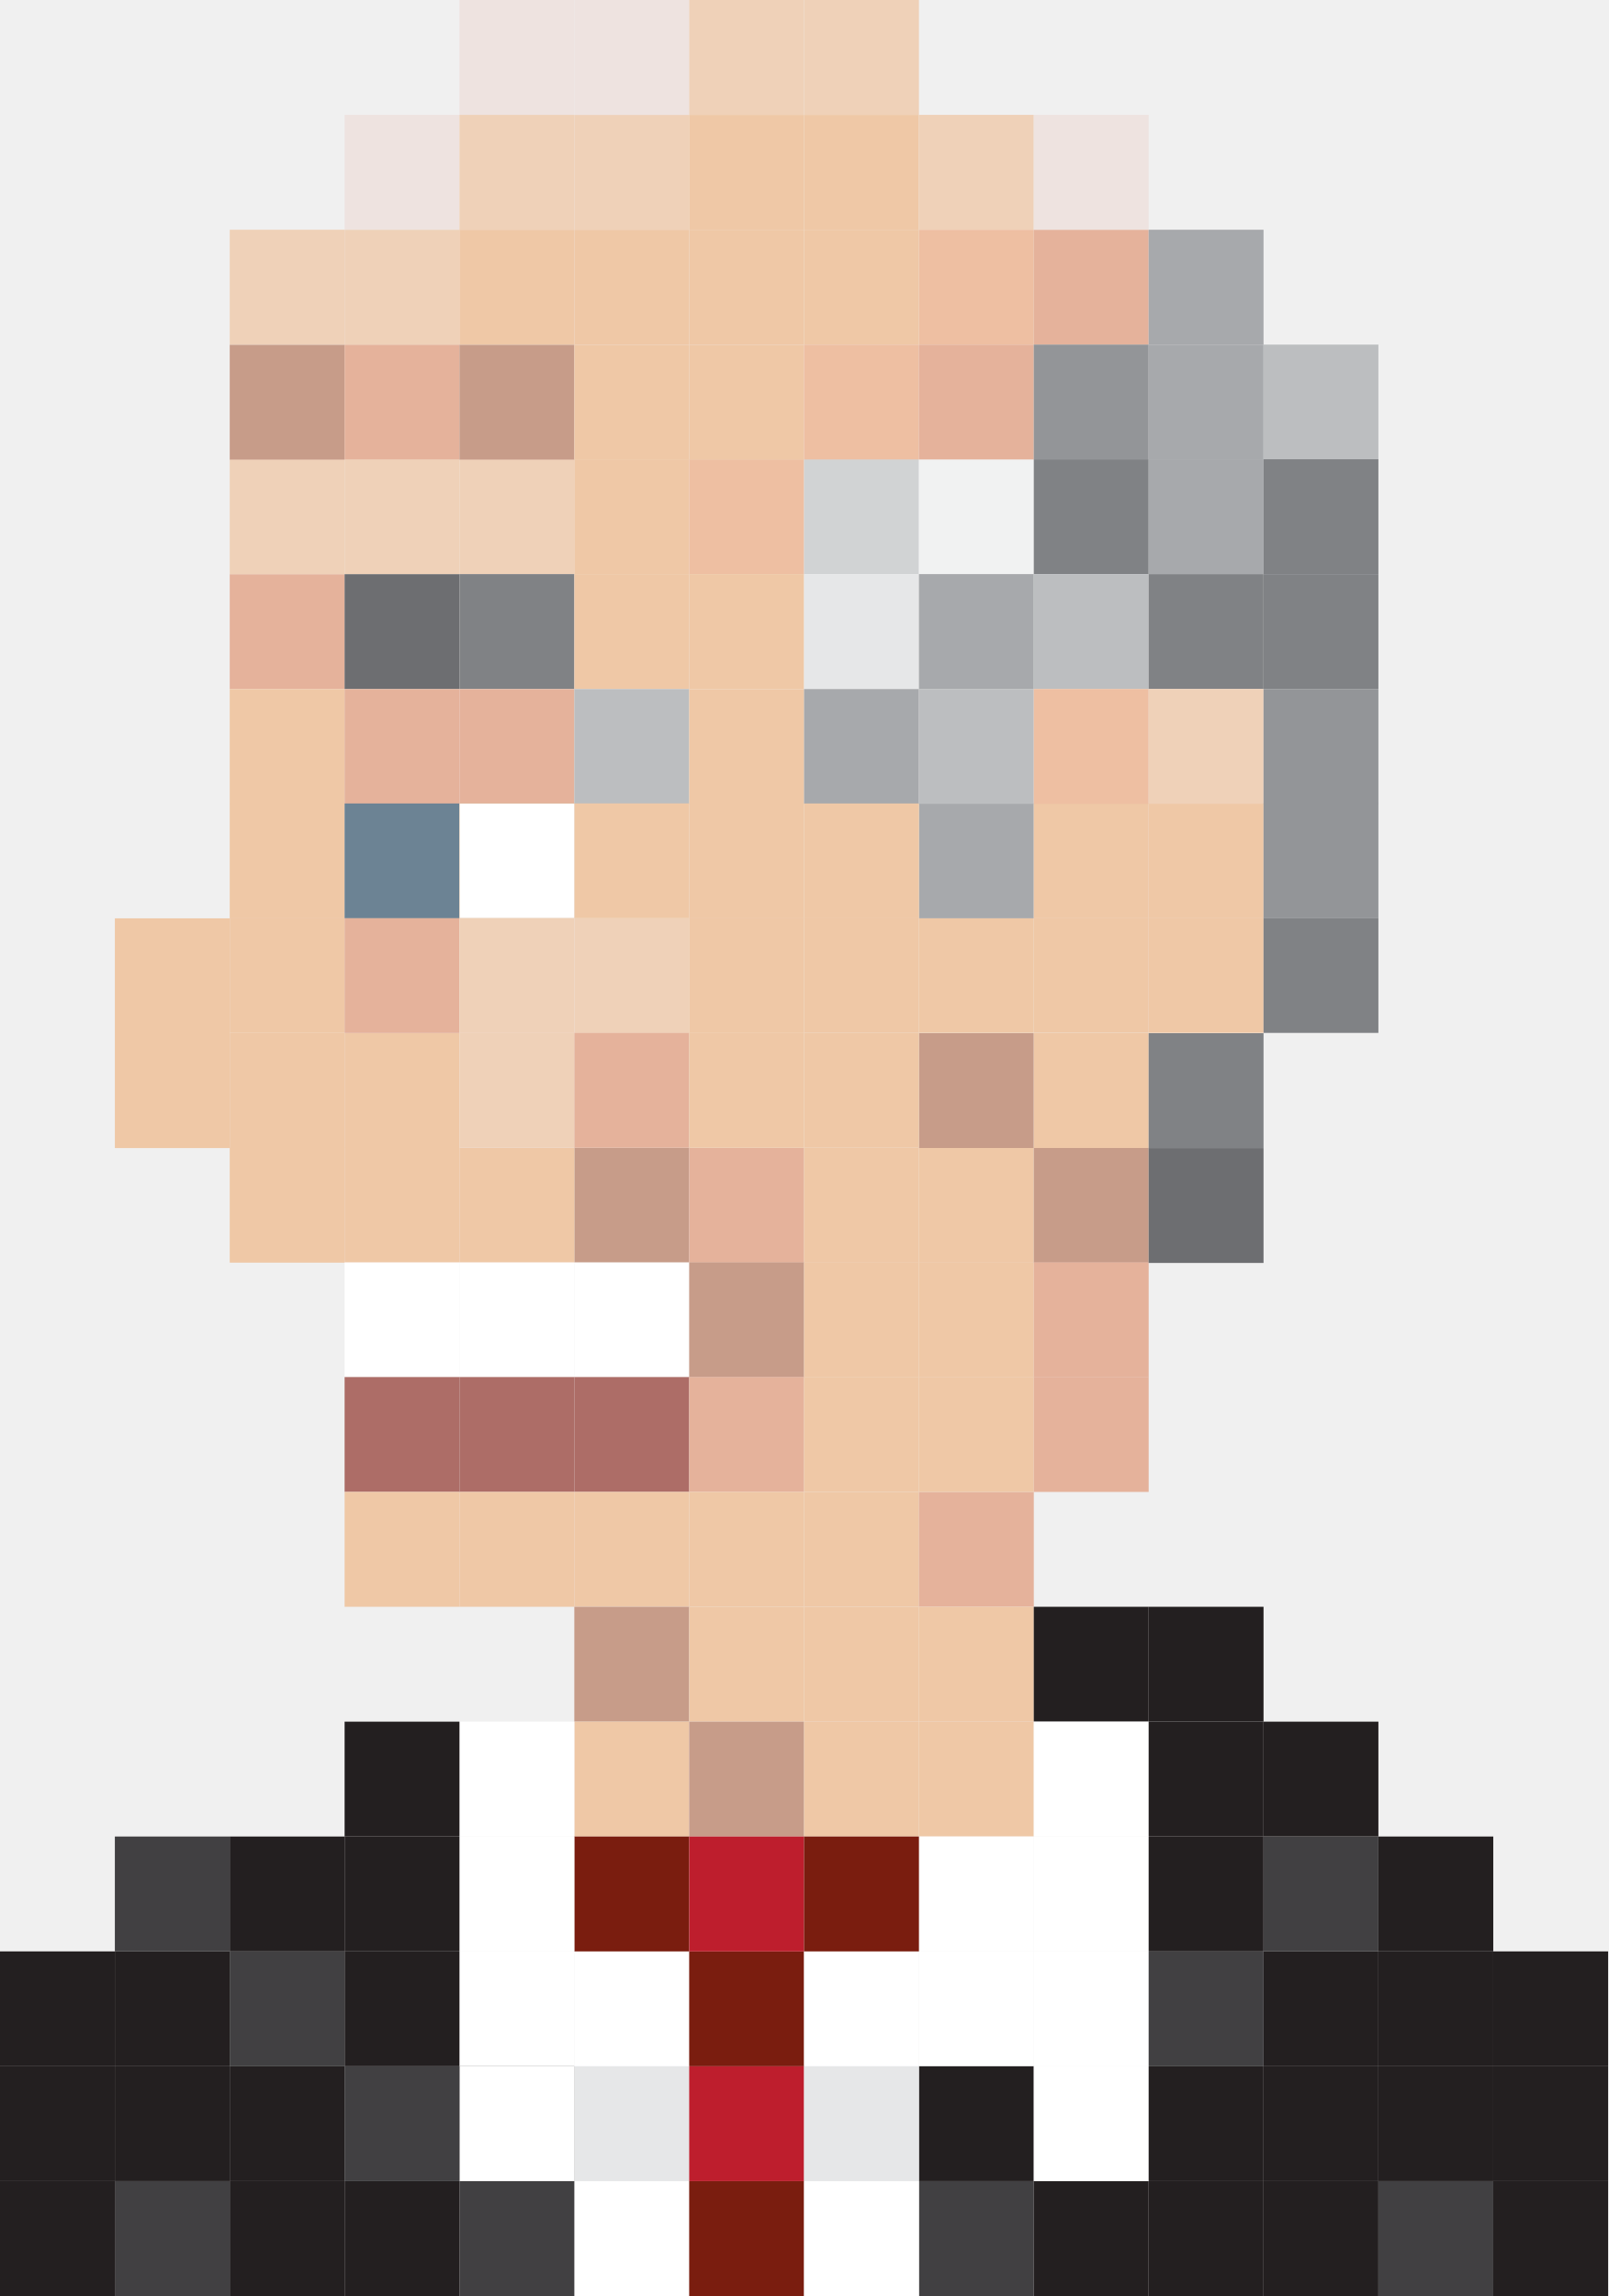
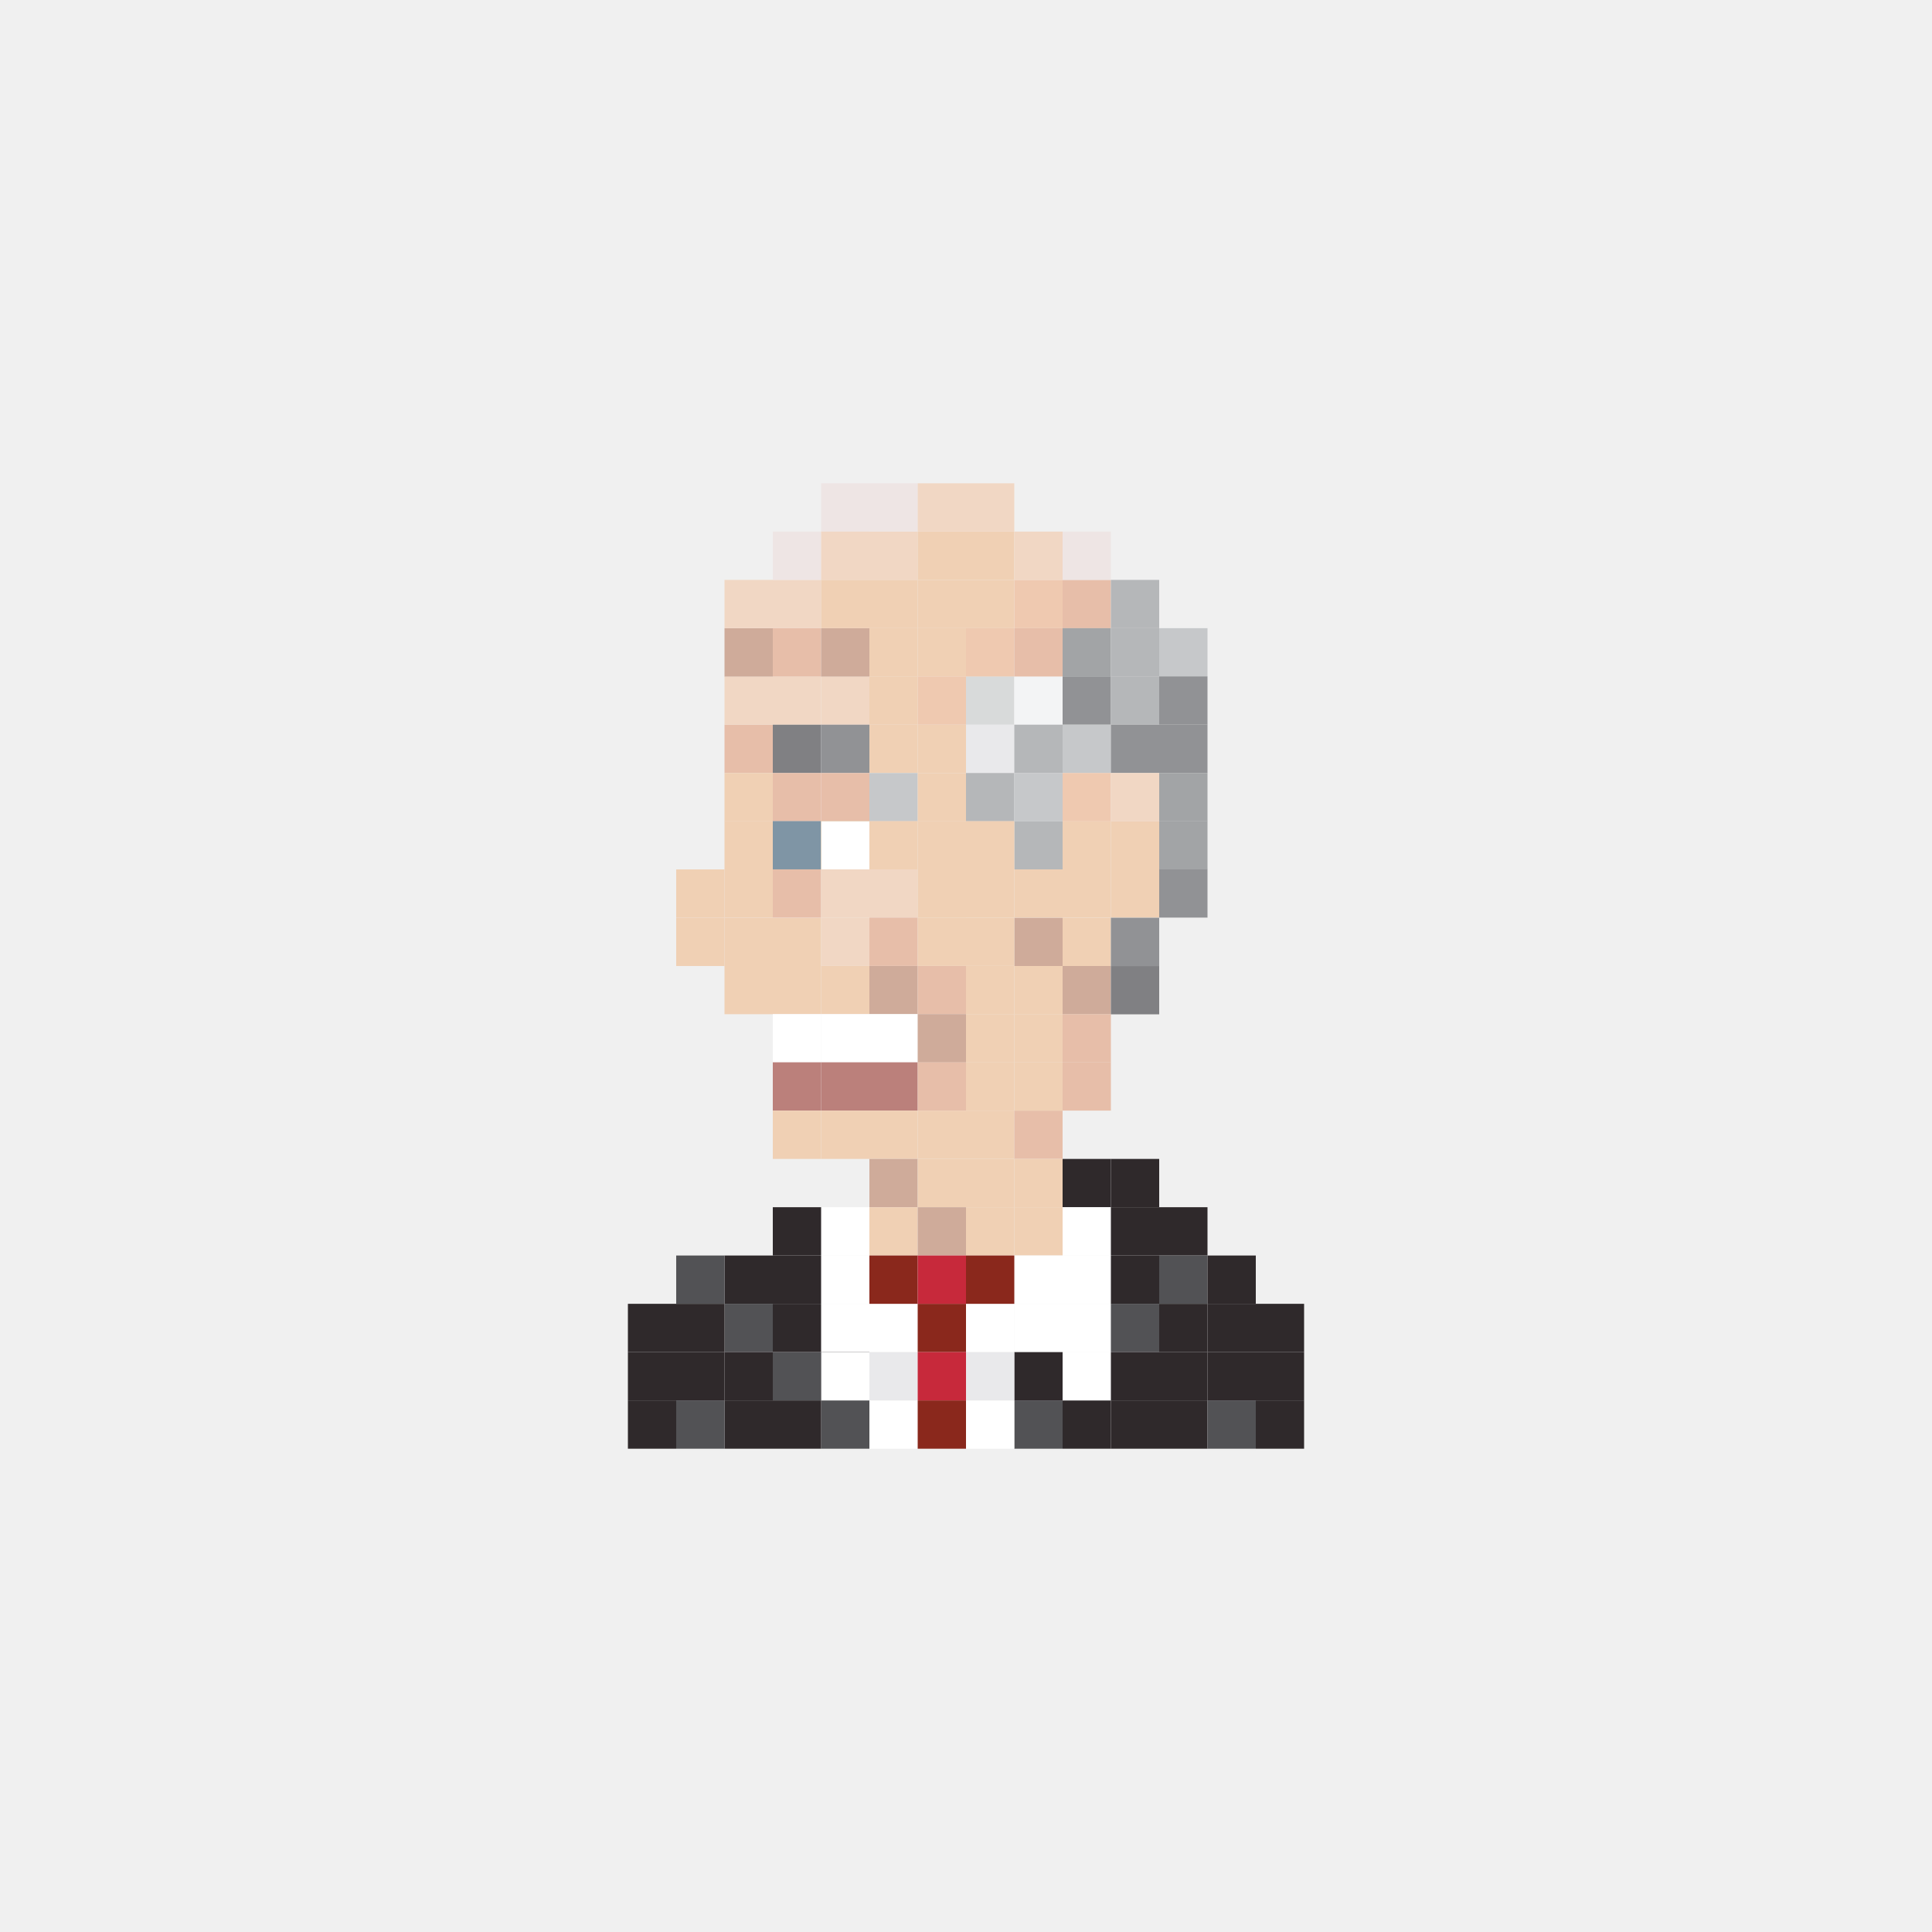
- <svg xmlns="http://www.w3.org/2000/svg" version="1.1" id="Layer_1" x="0px" y="0px" width="21px" height="29.982px" viewBox="0 0 21 29.982" enable-background="new 0 0 21 29.982" xml:space="preserve">
+ <svg xmlns="http://www.w3.org/2000/svg" version="1.1" id="Layer_1" x="0px" y="0px" width="300px" height="300px" viewBox="0 0 300 300" enable-background="new 0 0 300 300" xml:space="preserve">
  <g>
-     <rect x="4.5" y="5.998" fill="#EFD1B8" width="1.5" height="1.5" />
-     <rect x="6" y="5.998" fill="#EFD1B8" width="1.5" height="1.5" />
-     <rect x="7.5" y="5.998" fill="#EFC8A6" width="1.5" height="1.5" />
-     <rect x="9" y="5.998" fill="#EEBFA2" width="1.5" height="1.5" />
-     <rect x="10.5" y="5.997" fill="#D1D3D4" width="1.5" height="1.5" />
-     <rect x="3" y="7.498" fill="#E5B29B" width="1.5" height="1.5" />
-     <rect x="4.5" y="7.498" fill="#6D6E71" width="1.5" height="1.5" />
-     <rect x="6" y="7.497" fill="#808285" width="1.5" height="1.5" />
-     <rect x="7.5" y="7.497" fill="#EFC8A6" width="1.5" height="1.5" />
-     <rect x="9" y="7.497" fill="#EFC8A6" width="1.5" height="1.5" />
-     <rect x="10.5" y="7.498" fill="#E6E7E8" width="1.5" height="1.5" />
-     <rect x="3" y="8.998" fill="#EFC8A6" width="1.5" height="1.5" />
-     <rect x="4.5" y="8.998" fill="#E5B29B" width="1.5" height="1.5" />
-     <rect x="3" y="10.492" fill="#EFC8A6" width="1.5" height="1.5" />
-     <rect x="4.5" y="10.492" fill="#6C8394" width="1.5" height="1.5" />
-     <rect x="3" y="11.99" fill="#EFC8A6" width="1.5" height="1.5" />
-     <rect x="4.5" y="11.99" fill="#E5B29B" width="1.5" height="1.5" />
-     <rect x="3" y="13.492" fill="#EFC8A6" width="1.5" height="1.5" />
-     <rect x="4.5" y="13.492" fill="#EFC8A6" width="1.5" height="1.5" />
-     <rect x="3" y="14.988" fill="#EFC8A6" width="1.5" height="1.5" />
-     <rect x="1.5" y="13.492" fill="#EFC8A6" width="1.5" height="1.5" />
-     <rect x="1.5" y="11.992" fill="#EFC8A6" width="1.5" height="1.5" />
-     <rect x="4.5" y="14.988" fill="#EFC8A6" width="1.5" height="1.5" />
-     <rect x="7.5" y="14.988" fill="#C79C89" width="1.5" height="1.5" />
-     <rect x="6" y="14.988" fill="#EFC8A6" width="1.5" height="1.5" />
-     <rect x="9" y="14.988" fill="#E5B29B" width="1.5" height="1.5" />
-     <rect x="12" y="14.988" fill="#EFC8A6" width="1.5" height="1.5" />
-     <rect x="10.5" y="14.988" fill="#EFC8A6" width="1.5" height="1.5" />
-     <rect x="7.5" y="16.485" fill="#FFFFFF" width="1.5" height="1.5" />
-     <rect x="6" y="16.485" fill="#FFFFFF" width="1.5" height="1.5" />
-     <rect x="4.5" y="16.485" fill="#FFFFFF" width="1.5" height="1.5" />
-     <rect x="9" y="16.485" fill="#C79C89" width="1.5" height="1.5" />
-     <rect x="10.5" y="16.485" fill="#EFC8A6" width="1.5" height="1.5" />
-     <rect x="7.5" y="17.982" fill="#AD6D67" width="1.5" height="1.5" />
-     <rect x="6" y="17.982" fill="#AD6D67" width="1.5" height="1.5" />
-     <rect x="9" y="17.982" fill="#E5B29B" width="1.5" height="1.5" />
-     <rect x="10.5" y="17.982" fill="#EFC8A6" width="1.5" height="1.5" />
-     <rect x="7.5" y="19.482" fill="#EFC8A6" width="1.5" height="1.5" />
-     <rect x="6" y="19.482" fill="#EFC8A6" width="1.5" height="1.5" />
-     <rect x="4.5" y="17.982" fill="#AD6D67" width="1.5" height="1.5" />
-     <rect x="4.5" y="19.482" fill="#EFC8A6" width="1.5" height="1.5" />
-     <rect x="9" y="19.482" fill="#EFC8A6" width="1.5" height="1.5" />
-     <rect x="7.5" y="20.982" fill="#C79C89" width="1.5" height="1.5" />
-     <rect x="9" y="20.982" fill="#EFC8A6" width="1.5" height="1.5" />
-     <rect x="7.5" y="22.482" fill="#EFC8A6" width="1.5" height="1.5" />
-     <rect x="9" y="22.482" fill="#C79C89" width="1.5" height="1.5" />
-     <rect x="10.5" y="20.982" fill="#EFC8A6" width="1.5" height="1.5" />
-     <rect x="10.5" y="19.482" fill="#EFC8A6" width="1.5" height="1.5" />
-     <rect x="12" y="19.482" fill="#E5B29B" width="1.5" height="1.5" />
-     <rect x="12" y="20.982" fill="#EFC8A6" width="1.5" height="1.5" />
-     <rect x="13.5" y="20.982" fill="#231F20" width="1.5" height="1.5" />
-     <rect x="15" y="20.982" fill="#231F20" width="1.5" height="1.5" />
-     <rect x="12" y="22.482" fill="#EFC8A6" width="1.5" height="1.5" />
-     <rect x="10.5" y="22.482" fill="#EFC8A6" width="1.5" height="1.5" />
-     <rect x="6" y="22.482" fill="#FFFFFF" width="1.5" height="1.5" />
-     <rect x="4.5" y="22.482" fill="#231F20" width="1.5" height="1.5" />
-     <rect x="13.5" y="22.482" fill="#FFFFFF" width="1.5" height="1.5" />
-     <rect x="15" y="22.482" fill="#231F20" width="1.5" height="1.5" />
-     <rect x="16.5" y="22.482" fill="#231F20" width="1.5" height="1.5" />
-     <rect x="7.5" y="25.482" fill="#FFFFFF" width="1.5" height="1.5" />
-     <rect x="9" y="25.482" fill="#7A1D0F" width="1.5" height="1.5" />
-     <rect x="12" y="25.482" fill="#FFFFFF" width="1.5" height="1.5" />
-     <rect x="10.5" y="25.482" fill="#FFFFFF" width="1.5" height="1.5" />
-     <rect x="6" y="25.482" fill="#FFFFFF" width="1.5" height="1.5" />
-     <rect x="6" y="26.982" fill="#231F20" width="1.5" height="1.5" />
-     <rect x="4.5" y="25.482" fill="#231F20" width="1.5" height="1.5" />
-     <rect x="3" y="25.482" fill="#414042" width="1.5" height="1.5" />
-     <rect x="13.5" y="25.482" fill="#FFFFFF" width="1.5" height="1.5" />
-     <rect x="15" y="25.482" fill="#414042" width="1.5" height="1.5" />
-     <rect x="16.5" y="25.482" fill="#231F20" width="1.5" height="1.5" />
-     <rect x="18" y="25.482" fill="#231F20" width="1.5" height="1.5" />
-     <rect x="7.5" y="28.482" fill="#FFFFFF" width="1.5" height="1.5" />
-     <rect x="9" y="28.482" fill="#7A1D0F" width="1.5" height="1.5" />
-     <rect x="12" y="28.482" fill="#414042" width="1.5" height="1.5" />
-     <rect x="10.5" y="28.482" fill="#FFFFFF" width="1.5" height="1.5" />
-     <rect x="6" y="28.482" fill="#414042" width="1.5" height="1.5" />
-     <rect x="4.5" y="28.482" fill="#231F20" width="1.5" height="1.5" />
-     <rect x="3" y="28.482" fill="#231F20" width="1.5" height="1.5" />
-     <rect x="13.5" y="28.482" fill="#231F20" width="1.5" height="1.5" />
-     <rect x="15" y="28.482" fill="#231F20" width="1.5" height="1.5" />
-     <rect x="16.5" y="28.482" fill="#231F20" width="1.5" height="1.5" />
-     <rect x="18" y="28.482" fill="#414042" width="1.5" height="1.5" />
-     <rect x="7.5" y="23.982" fill="#7A1D0F" width="1.5" height="1.5" />
-     <rect x="9" y="23.982" fill="#BE1E2D" width="1.5" height="1.5" />
-     <rect x="12" y="23.982" fill="#FFFFFF" width="1.5" height="1.5" />
-     <rect x="10.5" y="23.982" fill="#7A1D0F" width="1.5" height="1.5" />
-     <rect x="6" y="23.982" fill="#FFFFFF" width="1.5" height="1.5" />
-     <rect x="4.5" y="23.982" fill="#231F20" width="1.5" height="1.5" />
-     <rect x="3" y="23.982" fill="#231F20" width="1.5" height="1.5" />
-     <rect x="13.5" y="23.982" fill="#FFFFFF" width="1.5" height="1.5" />
-     <rect x="15" y="23.982" fill="#231F20" width="1.5" height="1.5" />
-     <rect x="16.5" y="23.982" fill="#414042" width="1.5" height="1.5" />
-     <rect x="18" y="23.982" fill="#231F20" width="1.5" height="1.5" />
-     <rect x="7.5" y="26.982" fill="#E6E7E8" width="1.5" height="1.5" />
-     <rect x="9" y="26.982" fill="#BE1E2D" width="1.5" height="1.5" />
-     <rect x="12" y="26.982" fill="#231F20" width="1.5" height="1.5" />
-     <rect x="10.5" y="26.982" fill="#E6E7E8" width="1.5" height="1.5" />
-     <rect x="6" y="26.982" fill="#FFFFFF" width="1.5" height="1.5" />
-     <rect x="4.5" y="26.982" fill="#414042" width="1.5" height="1.5" />
-     <rect x="3" y="26.982" fill="#231F20" width="1.5" height="1.5" />
-     <rect x="1.5" y="25.482" fill="#231F20" width="1.5" height="1.5" />
-     <rect x="1.5" y="23.982" fill="#414042" width="1.5" height="1.5" />
-     <rect x="1.5" y="28.482" fill="#414042" width="1.5" height="1.5" />
-     <rect x="1.5" y="26.982" fill="#231F20" width="1.5" height="1.5" />
-     <rect y="25.482" fill="#231F20" width="1.5" height="1.5" />
-     <rect y="28.482" fill="#231F20" width="1.5" height="1.5" />
-     <rect y="26.982" fill="#231F20" width="1.5" height="1.5" />
-     <rect x="13.5" y="26.982" fill="#FFFFFF" width="1.5" height="1.5" />
-     <rect x="15" y="26.982" fill="#231F20" width="1.5" height="1.5" />
-     <rect x="16.5" y="26.982" fill="#231F20" width="1.5" height="1.5" />
-     <rect x="18" y="26.982" fill="#231F20" width="1.5" height="1.5" />
-     <rect x="19.5" y="25.482" fill="#231F20" width="1.5" height="1.5" />
-     <rect x="19.5" y="28.482" fill="#231F20" width="1.5" height="1.5" />
-     <rect x="19.5" y="26.982" fill="#231F20" width="1.5" height="1.5" />
-     <rect x="13.5" y="14.988" fill="#C79C89" width="1.5" height="1.5" />
-     <rect x="12" y="13.491" fill="#C79C89" width="1.5" height="1.5" />
-     <rect x="13.5" y="13.491" fill="#EFC8A6" width="1.5" height="1.5" />
-     <rect x="12" y="17.982" fill="#EFC8A6" width="1.5" height="1.5" />
-     <rect x="13.5" y="17.982" fill="#E5B29B" width="1.5" height="1.5" />
-     <rect x="12" y="16.485" fill="#EFC8A6" width="1.5" height="1.5" />
-     <rect x="13.5" y="16.485" fill="#E5B29B" width="1.5" height="1.5" />
-     <rect x="12" y="11.988" fill="#EFC8A6" width="1.5" height="1.5" />
-     <rect x="13.5" y="11.988" fill="#EFC8A6" width="1.5" height="1.5" />
-     <rect x="12" y="10.491" fill="#A7A9AC" width="1.5" height="1.5" />
-     <rect x="13.5" y="10.491" fill="#EFC8A6" width="1.5" height="1.5" />
-     <rect x="15" y="11.988" fill="#EFC8A6" width="1.5" height="1.5" />
-     <rect x="15" y="10.491" fill="#EFC8A6" width="1.5" height="1.5" />
-     <rect x="6" y="8.998" fill="#E5B29B" width="1.5" height="1.5" />
-     <rect x="7.5" y="8.998" fill="#BCBEC0" width="1.5" height="1.5" />
-     <rect x="9" y="8.998" fill="#EFC8A6" width="1.5" height="1.5" />
-     <rect x="10.5" y="8.998" fill="#A7A9AC" width="1.5" height="1.5" />
-     <rect x="6" y="10.491" fill="#AA6D2D" width="1.5" height="1.5" />
-     <rect x="7.5" y="10.491" fill="#EFC8A6" width="1.5" height="1.5" />
-     <rect x="6" y="10.491" fill="#FFFFFF" width="1.5" height="1.5" />
-     <rect x="9" y="10.492" fill="#EFC8A6" width="1.5" height="1.5" />
-     <rect x="10.5" y="10.492" fill="#EFC8A6" width="1.5" height="1.5" />
-     <rect x="6" y="11.99" fill="#EFD1B8" width="1.5" height="1.5" />
-     <rect x="7.5" y="11.99" fill="#EFD1B8" width="1.5" height="1.5" />
-     <rect x="9" y="11.99" fill="#EFC8A6" width="1.5" height="1.5" />
-     <rect x="10.5" y="11.988" fill="#EFC8A6" width="1.5" height="1.5" />
-     <rect x="6" y="13.488" fill="#EFD1B8" width="1.5" height="1.5" />
-     <rect x="7.5" y="13.488" fill="#E5B29B" width="1.5" height="1.5" />
-     <rect x="9" y="13.488" fill="#EFC8A6" width="1.5" height="1.5" />
-     <rect x="10.5" y="13.488" fill="#EFC8A6" width="1.5" height="1.5" />
-     <rect x="12" y="5.997" fill="#F1F2F2" width="1.5" height="1.5" />
-     <rect x="13.5" y="5.997" fill="#808285" width="1.5" height="1.5" />
-     <rect x="3" y="5.998" fill="#EFD1B8" width="1.5" height="1.5" />
-     <rect x="3" y="4.501" fill="#C79C89" width="1.5" height="1.501" />
-     <rect x="3" y="3" fill="#EFD1B8" width="1.5" height="1.5" />
-     <rect x="4.5" y="4.5" fill="#E5B29B" width="1.5" height="1.5" />
-     <rect x="6" y="4.501" fill="#C79C89" width="1.5" height="1.501" />
-     <rect x="7.5" y="4.501" fill="#EFC8A6" width="1.5" height="1.501" />
-     <rect x="9" y="4.501" fill="#EFC8A6" width="1.5" height="1.501" />
-     <rect x="10.5" y="4.5" fill="#EEBFA2" width="1.5" height="1.5" />
-     <rect x="12" y="4.5" fill="#E5B29B" width="1.5" height="1.5" />
-     <rect x="4.5" y="3" fill="#EFD1B8" width="1.5" height="1.5" />
-     <rect x="4.5" y="1.5" fill="#EEE3E0" width="1.5" height="1.5" />
-     <rect x="6" fill="#EEE3E0" width="1.5" height="1.5" />
-     <rect x="6" y="1.5" fill="#EFD1B8" width="1.5" height="1.5" />
-     <rect x="7.5" y="1.5" fill="#EFD1B8" width="1.5" height="1.5" />
-     <rect x="9" y="1.5" fill="#EFC8A6" width="1.5" height="1.5" />
-     <rect x="10.5" y="1.5" fill="#EFC8A6" width="1.5" height="1.5" />
-     <rect x="12" y="3" fill="#EEBFA2" width="1.5" height="1.5" />
-     <rect x="12" y="1.5" fill="#EFD1B8" width="1.5" height="1.5" />
-     <rect x="7.5" fill="#EEE3E0" width="1.5" height="1.5" />
-     <rect x="9" fill="#EFD1B8" width="1.5" height="1.5" />
-     <rect x="10.5" fill="#EFD1B8" width="1.5" height="1.5" />
-     <rect x="13.5" y="3" fill="#E5B29B" width="1.5" height="1.5" />
-     <rect x="6" y="3" fill="#EFC8A6" width="1.5" height="1.5" />
-     <rect x="7.5" y="3" fill="#EFC8A6" width="1.5" height="1.5" />
-     <rect x="9" y="3" fill="#EFC8A6" width="1.5" height="1.5" />
-     <rect x="10.5" y="3" fill="#EFC8A6" width="1.5" height="1.5" />
-     <rect x="13.5" y="4.5" fill="#939598" width="1.5" height="1.5" />
-     <rect x="12" y="7.497" fill="#A7A9AC" width="1.5" height="1.5" />
-     <rect x="13.5" y="7.497" fill="#BCBEC0" width="1.5" height="1.5" />
-     <rect x="12" y="8.997" fill="#BCBEC0" width="1.5" height="1.5" />
-     <rect x="13.5" y="8.997" fill="#EEBFA2" width="1.5" height="1.5" />
-     <rect x="15" y="5.997" fill="#A7A9AC" width="1.5" height="1.5" />
-     <rect x="15" y="4.5" fill="#A7A9AC" width="1.5" height="1.5" />
-     <rect x="16.5" y="4.5" fill="#BCBEC0" width="1.5" height="1.5" />
-     <rect x="15" y="3" fill="#A7A9AC" width="1.5" height="1.5" />
-     <rect x="13.5" y="1.5" fill="#EEE3E0" width="1.5" height="1.5" />
-     <rect x="15" y="7.497" fill="#808285" width="1.5" height="1.5" />
-     <rect x="16.5" y="5.997" fill="#808285" width="1.5" height="1.5" />
-     <rect x="16.5" y="7.497" fill="#808285" width="1.5" height="1.5" />
-     <rect x="15" y="13.492" fill="#808285" width="1.5" height="1.5" />
-     <rect x="15" y="14.992" fill="#6D6E71" width="1.5" height="1.5" />
-     <rect x="15" y="8.997" fill="#EFD1B8" width="1.5" height="1.5" />
-     <rect x="16.5" y="11.988" fill="#808285" width="1.5" height="1.5" />
-     <rect x="16.5" y="10.491" fill="#939598" width="1.5" height="1.5" />
-     <rect x="16.5" y="8.997" fill="#939598" width="1.5" height="1.5" />
+     <rect x="120" y="105.034" fill="#F1D7C4" width="7.5" height="7.5" />
+     <rect x="127.5" y="105.034" fill="#F1D7C4" width="7.5" height="7.5" />
+     <rect x="135" y="105.034" fill="#F0D0B4" width="7.5" height="7.5" />
+     <rect x="142.5" y="105.034" fill="#EFC9B0" width="7.5" height="7.5" />
+     <rect x="150" y="105.029" fill="#D8DADA" width="7.5" height="7.5" />
+     <rect x="112.5" y="112.534" fill="#E7BEA9" width="7.5" height="7.5" />
+     <rect x="120" y="112.534" fill="#808083" width="7.5" height="7.5" />
+     <rect x="127.5" y="112.529" fill="#919295" width="7.5" height="7.5" />
+     <rect x="135" y="112.529" fill="#F0D0B4" width="7.5" height="7.5" />
+     <rect x="142.5" y="112.529" fill="#F0D0B4" width="7.5" height="7.5" />
+     <rect x="150" y="112.534" fill="#E9E9EB" width="7.5" height="7.5" />
+     <rect x="112.5" y="120.034" fill="#F0D0B4" width="7.5" height="7.5" />
+     <rect x="120" y="120.034" fill="#E7BEA9" width="7.5" height="7.5" />
+     <rect x="112.5" y="127.505" fill="#F0D0B4" width="7.5" height="7.5" />
+     <rect x="120" y="127.505" fill="#7F95A5" width="7.5" height="7.5" />
+     <rect x="112.5" y="134.995" fill="#F0D0B4" width="7.5" height="7.5" />
+     <rect x="120" y="134.995" fill="#E7BEA9" width="7.5" height="7.5" />
+     <rect x="112.5" y="142.505" fill="#F0D0B4" width="7.5" height="7.5" />
+     <rect x="120" y="142.505" fill="#F0D0B4" width="7.5" height="7.5" />
+     <rect x="112.5" y="149.985" fill="#F0D0B4" width="7.5" height="7.5" />
+     <rect x="105" y="142.505" fill="#F0D0B4" width="7.5" height="7.5" />
+     <rect x="105" y="135.005" fill="#F0D0B4" width="7.5" height="7.5" />
+     <rect x="120" y="149.985" fill="#F0D0B4" width="7.5" height="7.5" />
+     <rect x="135" y="149.985" fill="#CFAB9A" width="7.5" height="7.5" />
+     <rect x="127.5" y="149.985" fill="#F0D0B4" width="7.5" height="7.5" />
+     <rect x="142.5" y="149.985" fill="#E7BEA9" width="7.5" height="7.5" />
+     <rect x="157.5" y="149.985" fill="#F0D0B4" width="7.5" height="7.5" />
+     <rect x="150" y="149.985" fill="#F0D0B4" width="7.5" height="7.5" />
+     <rect x="135" y="157.471" fill="#FFFFFF" width="7.5" height="7.5" />
+     <rect x="127.5" y="157.471" fill="#FFFFFF" width="7.5" height="7.5" />
+     <rect x="120" y="157.471" fill="#FFFFFF" width="7.5" height="7.5" />
+     <rect x="142.5" y="157.471" fill="#CFAB9A" width="7.5" height="7.5" />
+     <rect x="150" y="157.471" fill="#F0D0B4" width="7.5" height="7.5" />
+     <rect x="135" y="164.956" fill="#BB807B" width="7.5" height="7.5" />
+     <rect x="127.5" y="164.956" fill="#BB807B" width="7.5" height="7.5" />
+     <rect x="142.5" y="164.956" fill="#E7BEA9" width="7.5" height="7.5" />
+     <rect x="150" y="164.956" fill="#F0D0B4" width="7.5" height="7.5" />
+     <rect x="135" y="172.456" fill="#F0D0B4" width="7.5" height="7.5" />
+     <rect x="127.5" y="172.456" fill="#F0D0B4" width="7.5" height="7.5" />
+     <rect x="120" y="164.956" fill="#BB807B" width="7.5" height="7.5" />
+     <rect x="120" y="172.456" fill="#F0D0B4" width="7.5" height="7.5" />
+     <rect x="142.5" y="172.456" fill="#F0D0B4" width="7.5" height="7.5" />
+     <rect x="135" y="179.956" fill="#CFAB9A" width="7.5" height="7.5" />
+     <rect x="142.5" y="179.956" fill="#F0D0B4" width="7.5" height="7.5" />
+     <rect x="135" y="187.456" fill="#F0D0B4" width="7.5" height="7.5" />
+     <rect x="142.5" y="187.456" fill="#CFAB9A" width="7.5" height="7.5" />
+     <rect x="150" y="179.956" fill="#F0D0B4" width="7.5" height="7.5" />
+     <rect x="150" y="172.456" fill="#F0D0B4" width="7.5" height="7.5" />
+     <rect x="157.5" y="172.456" fill="#E7BEA9" width="7.5" height="7.5" />
+     <rect x="157.5" y="179.956" fill="#F0D0B4" width="7.5" height="7.5" />
+     <rect x="165" y="179.956" fill="#2F292B" width="7.5" height="7.5" />
+     <rect x="172.5" y="179.956" fill="#2F292B" width="7.5" height="7.5" />
+     <rect x="157.5" y="187.456" fill="#F0D0B4" width="7.5" height="7.5" />
+     <rect x="150" y="187.456" fill="#F0D0B4" width="7.5" height="7.5" />
+     <rect x="127.5" y="187.456" fill="#FFFFFF" width="7.5" height="7.5" />
+     <rect x="120" y="187.456" fill="#2F292B" width="7.5" height="7.5" />
+     <rect x="165" y="187.456" fill="#FFFFFF" width="7.5" height="7.5" />
+     <rect x="172.5" y="187.456" fill="#2F292B" width="7.5" height="7.5" />
+     <rect x="180" y="187.456" fill="#2F292B" width="7.5" height="7.5" />
+     <rect x="135" y="202.456" fill="#FFFFFF" width="7.5" height="7.5" />
+     <rect x="142.5" y="202.456" fill="#8A281C" width="7.5" height="7.5" />
+     <rect x="157.5" y="202.456" fill="#FFFFFF" width="7.5" height="7.5" />
+     <rect x="150" y="202.456" fill="#FFFFFF" width="7.5" height="7.5" />
+     <rect x="127.5" y="202.456" fill="#FFFFFF" width="7.5" height="7.5" />
+     <rect x="127.5" y="209.956" fill="#2F292B" width="7.5" height="7.5" />
+     <rect x="120" y="202.456" fill="#2F292B" width="7.5" height="7.5" />
+     <rect x="112.5" y="202.456" fill="#525255" width="7.5" height="7.5" />
+     <rect x="165" y="202.456" fill="#FFFFFF" width="7.5" height="7.5" />
+     <rect x="172.5" y="202.456" fill="#525255" width="7.5" height="7.5" />
+     <rect x="180" y="202.456" fill="#2F292B" width="7.5" height="7.5" />
+     <rect x="187.5" y="202.456" fill="#2F292B" width="7.5" height="7.5" />
+     <rect x="135" y="217.456" fill="#FFFFFF" width="7.5" height="7.5" />
+     <rect x="142.5" y="217.456" fill="#8A281C" width="7.5" height="7.5" />
+     <rect x="157.5" y="217.456" fill="#525255" width="7.5" height="7.5" />
+     <rect x="150" y="217.456" fill="#FFFFFF" width="7.5" height="7.5" />
+     <rect x="127.5" y="217.456" fill="#525255" width="7.5" height="7.5" />
+     <rect x="120" y="217.456" fill="#2F292B" width="7.5" height="7.5" />
+     <rect x="112.5" y="217.456" fill="#2F292B" width="7.5" height="7.5" />
+     <rect x="165" y="217.456" fill="#2F292B" width="7.5" height="7.5" />
+     <rect x="172.5" y="217.456" fill="#2F292B" width="7.5" height="7.5" />
+     <rect x="180" y="217.456" fill="#2F292B" width="7.5" height="7.5" />
+     <rect x="187.5" y="217.456" fill="#525255" width="7.5" height="7.5" />
+     <rect x="135" y="194.956" fill="#8A281C" width="7.5" height="7.5" />
+     <rect x="142.5" y="194.956" fill="#C7293B" width="7.5" height="7.5" />
+     <rect x="157.5" y="194.956" fill="#FFFFFF" width="7.5" height="7.5" />
+     <rect x="150" y="194.956" fill="#8A281C" width="7.5" height="7.5" />
+     <rect x="127.5" y="194.956" fill="#FFFFFF" width="7.5" height="7.5" />
+     <rect x="120" y="194.956" fill="#2F292B" width="7.5" height="7.5" />
+     <rect x="112.5" y="194.956" fill="#2F292B" width="7.5" height="7.5" />
+     <rect x="165" y="194.956" fill="#FFFFFF" width="7.5" height="7.5" />
+     <rect x="172.5" y="194.956" fill="#2F292B" width="7.5" height="7.5" />
+     <rect x="180" y="194.956" fill="#525255" width="7.5" height="7.5" />
+     <rect x="187.5" y="194.956" fill="#2F292B" width="7.5" height="7.5" />
+     <rect x="135" y="209.956" fill="#E9E9EB" width="7.5" height="7.5" />
+     <rect x="142.5" y="209.956" fill="#C7293B" width="7.5" height="7.5" />
+     <rect x="157.5" y="209.956" fill="#2F292B" width="7.5" height="7.5" />
+     <rect x="150" y="209.956" fill="#E9E9EB" width="7.5" height="7.5" />
+     <rect x="127.5" y="209.956" fill="#FFFFFF" width="7.5" height="7.5" />
+     <rect x="120" y="209.956" fill="#525255" width="7.5" height="7.5" />
+     <rect x="112.5" y="209.956" fill="#2F292B" width="7.5" height="7.5" />
+     <rect x="105" y="202.456" fill="#2F292B" width="7.5" height="7.5" />
+     <rect x="105" y="194.956" fill="#525255" width="7.5" height="7.5" />
+     <rect x="105" y="217.456" fill="#525255" width="7.5" height="7.5" />
+     <rect x="105" y="209.956" fill="#2F292B" width="7.5" height="7.5" />
+     <rect x="97.5" y="202.456" fill="#2F292B" width="7.5" height="7.5" />
+     <rect x="97.5" y="217.456" fill="#2F292B" width="7.5" height="7.5" />
+     <rect x="97.5" y="209.956" fill="#2F292B" width="7.5" height="7.5" />
+     <rect x="165" y="209.956" fill="#FFFFFF" width="7.5" height="7.5" />
+     <rect x="172.5" y="209.956" fill="#2F292B" width="7.5" height="7.5" />
+     <rect x="180" y="209.956" fill="#2F292B" width="7.5" height="7.5" />
+     <rect x="187.5" y="209.956" fill="#2F292B" width="7.5" height="7.5" />
+     <rect x="195" y="202.456" fill="#2F292B" width="7.5" height="7.5" />
+     <rect x="195" y="217.456" fill="#2F292B" width="7.5" height="7.5" />
+     <rect x="195" y="209.956" fill="#2F292B" width="7.5" height="7.5" />
+     <rect x="165" y="149.985" fill="#CFAB9A" width="7.5" height="7.5" />
+     <rect x="157.5" y="142.5" fill="#CFAB9A" width="7.5" height="7.5" />
+     <rect x="165" y="142.5" fill="#F0D0B4" width="7.5" height="7.5" />
+     <rect x="157.5" y="164.956" fill="#F0D0B4" width="7.5" height="7.5" />
+     <rect x="165" y="164.956" fill="#E7BEA9" width="7.5" height="7.5" />
+     <rect x="157.5" y="157.471" fill="#F0D0B4" width="7.5" height="7.5" />
+     <rect x="165" y="157.471" fill="#E7BEA9" width="7.5" height="7.5" />
+     <rect x="157.5" y="134.985" fill="#F0D0B4" width="7.5" height="7.5" />
+     <rect x="165" y="134.985" fill="#F0D0B4" width="7.5" height="7.5" />
+     <rect x="157.5" y="127.5" fill="#B5B7B9" width="7.5" height="7.5" />
+     <rect x="165" y="127.5" fill="#F0D0B4" width="7.5" height="7.5" />
+     <rect x="172.5" y="134.985" fill="#F0D0B4" width="7.5" height="7.5" />
+     <rect x="172.5" y="127.5" fill="#F0D0B4" width="7.5" height="7.5" />
+     <rect x="127.5" y="120.034" fill="#E7BEA9" width="7.5" height="7.5" />
+     <rect x="135" y="120.034" fill="#C6C8CA" width="7.5" height="7.5" />
+     <rect x="142.5" y="120.034" fill="#F0D0B4" width="7.5" height="7.5" />
+     <rect x="150" y="120.034" fill="#B5B7B9" width="7.5" height="7.5" />
+     <rect x="127.5" y="127.5" fill="#B7803B" width="7.5" height="7.5" />
+     <rect x="135" y="127.5" fill="#F0D0B4" width="7.5" height="7.5" />
+     <rect x="127.5" y="127.5" fill="#FFFFFF" width="7.5" height="7.5" />
+     <rect x="142.5" y="127.505" fill="#F0D0B4" width="7.5" height="7.5" />
+     <rect x="150" y="127.505" fill="#F0D0B4" width="7.5" height="7.5" />
+     <rect x="127.5" y="134.995" fill="#F1D7C4" width="7.5" height="7.5" />
+     <rect x="135" y="134.995" fill="#F1D7C4" width="7.5" height="7.5" />
+     <rect x="142.5" y="134.995" fill="#F0D0B4" width="7.5" height="7.5" />
+     <rect x="150" y="134.985" fill="#F0D0B4" width="7.5" height="7.5" />
+     <rect x="127.5" y="142.485" fill="#F1D7C4" width="7.5" height="7.5" />
+     <rect x="135" y="142.485" fill="#E7BEA9" width="7.5" height="7.5" />
+     <rect x="142.5" y="142.485" fill="#F0D0B4" width="7.5" height="7.5" />
+     <rect x="150" y="142.485" fill="#F0D0B4" width="7.5" height="7.5" />
+     <rect x="157.5" y="105.029" fill="#F3F4F5" width="7.5" height="7.5" />
+     <rect x="165" y="105.029" fill="#919295" width="7.5" height="7.5" />
+     <rect x="112.5" y="105.034" fill="#F1D7C4" width="7.5" height="7.5" />
+     <rect x="112.5" y="97.549" fill="#CFAB9A" width="7.5" height="7.505" />
+     <rect x="112.5" y="90.044" fill="#F1D7C4" width="7.5" height="7.5" />
+     <rect x="120" y="97.544" fill="#E7BEA9" width="7.5" height="7.5" />
+     <rect x="127.5" y="97.549" fill="#CFAB9A" width="7.5" height="7.505" />
+     <rect x="135" y="97.549" fill="#F0D0B4" width="7.5" height="7.505" />
+     <rect x="142.5" y="97.549" fill="#F0D0B4" width="7.5" height="7.505" />
+     <rect x="150" y="97.544" fill="#EFC9B0" width="7.5" height="7.5" />
+     <rect x="157.5" y="97.544" fill="#E7BEA9" width="7.5" height="7.5" />
+     <rect x="120" y="90.044" fill="#F1D7C4" width="7.5" height="7.5" />
+     <rect x="120" y="82.544" fill="#EEE5E4" width="7.5" height="7.5" />
+     <rect x="127.5" y="75.044" fill="#EEE5E4" width="7.5" height="7.5" />
+     <rect x="127.5" y="82.544" fill="#F1D7C4" width="7.5" height="7.5" />
+     <rect x="135" y="82.544" fill="#F1D7C4" width="7.5" height="7.5" />
+     <rect x="142.5" y="82.544" fill="#F0D0B4" width="7.5" height="7.5" />
+     <rect x="150" y="82.544" fill="#F0D0B4" width="7.5" height="7.5" />
+     <rect x="157.5" y="90.044" fill="#EFC9B0" width="7.5" height="7.5" />
+     <rect x="157.5" y="82.544" fill="#F1D7C4" width="7.5" height="7.5" />
+     <rect x="135" y="75.044" fill="#EEE5E4" width="7.5" height="7.5" />
+     <rect x="142.5" y="75.044" fill="#F1D7C4" width="7.5" height="7.5" />
+     <rect x="150" y="75.044" fill="#F1D7C4" width="7.5" height="7.5" />
+     <rect x="165" y="90.044" fill="#E7BEA9" width="7.5" height="7.5" />
+     <rect x="127.5" y="90.044" fill="#F0D0B4" width="7.5" height="7.5" />
+     <rect x="135" y="90.044" fill="#F0D0B4" width="7.5" height="7.5" />
+     <rect x="142.5" y="90.044" fill="#F0D0B4" width="7.5" height="7.5" />
+     <rect x="150" y="90.044" fill="#F0D0B4" width="7.5" height="7.5" />
+     <rect x="165" y="97.544" fill="#A2A4A6" width="7.5" height="7.5" />
+     <rect x="157.5" y="112.529" fill="#B5B7B9" width="7.5" height="7.5" />
+     <rect x="165" y="112.529" fill="#C6C8CA" width="7.5" height="7.5" />
+     <rect x="157.5" y="120.029" fill="#C6C8CA" width="7.5" height="7.5" />
+     <rect x="165" y="120.029" fill="#EFC9B0" width="7.5" height="7.5" />
+     <rect x="172.5" y="105.029" fill="#B5B7B9" width="7.5" height="7.5" />
+     <rect x="172.5" y="97.544" fill="#B5B7B9" width="7.5" height="7.5" />
+     <rect x="180" y="97.544" fill="#C6C8CA" width="7.5" height="7.5" />
+     <rect x="172.5" y="90.044" fill="#B5B7B9" width="7.5" height="7.5" />
+     <rect x="165" y="82.544" fill="#EEE5E4" width="7.5" height="7.5" />
+     <rect x="172.5" y="112.529" fill="#919295" width="7.5" height="7.5" />
+     <rect x="180" y="105.029" fill="#919295" width="7.5" height="7.5" />
+     <rect x="180" y="112.529" fill="#919295" width="7.5" height="7.5" />
+     <rect x="172.5" y="142.505" fill="#919295" width="7.5" height="7.5" />
+     <rect x="172.5" y="150.005" fill="#808083" width="7.5" height="7.5" />
+     <rect x="172.5" y="120.029" fill="#F1D7C4" width="7.5" height="7.5" />
+     <rect x="180" y="134.985" fill="#919295" width="7.5" height="7.5" />
+     <rect x="180" y="127.5" fill="#A2A4A6" width="7.5" height="7.5" />
+     <rect x="180" y="120.029" fill="#A2A4A6" width="7.5" height="7.5" />
  </g>
</svg>
